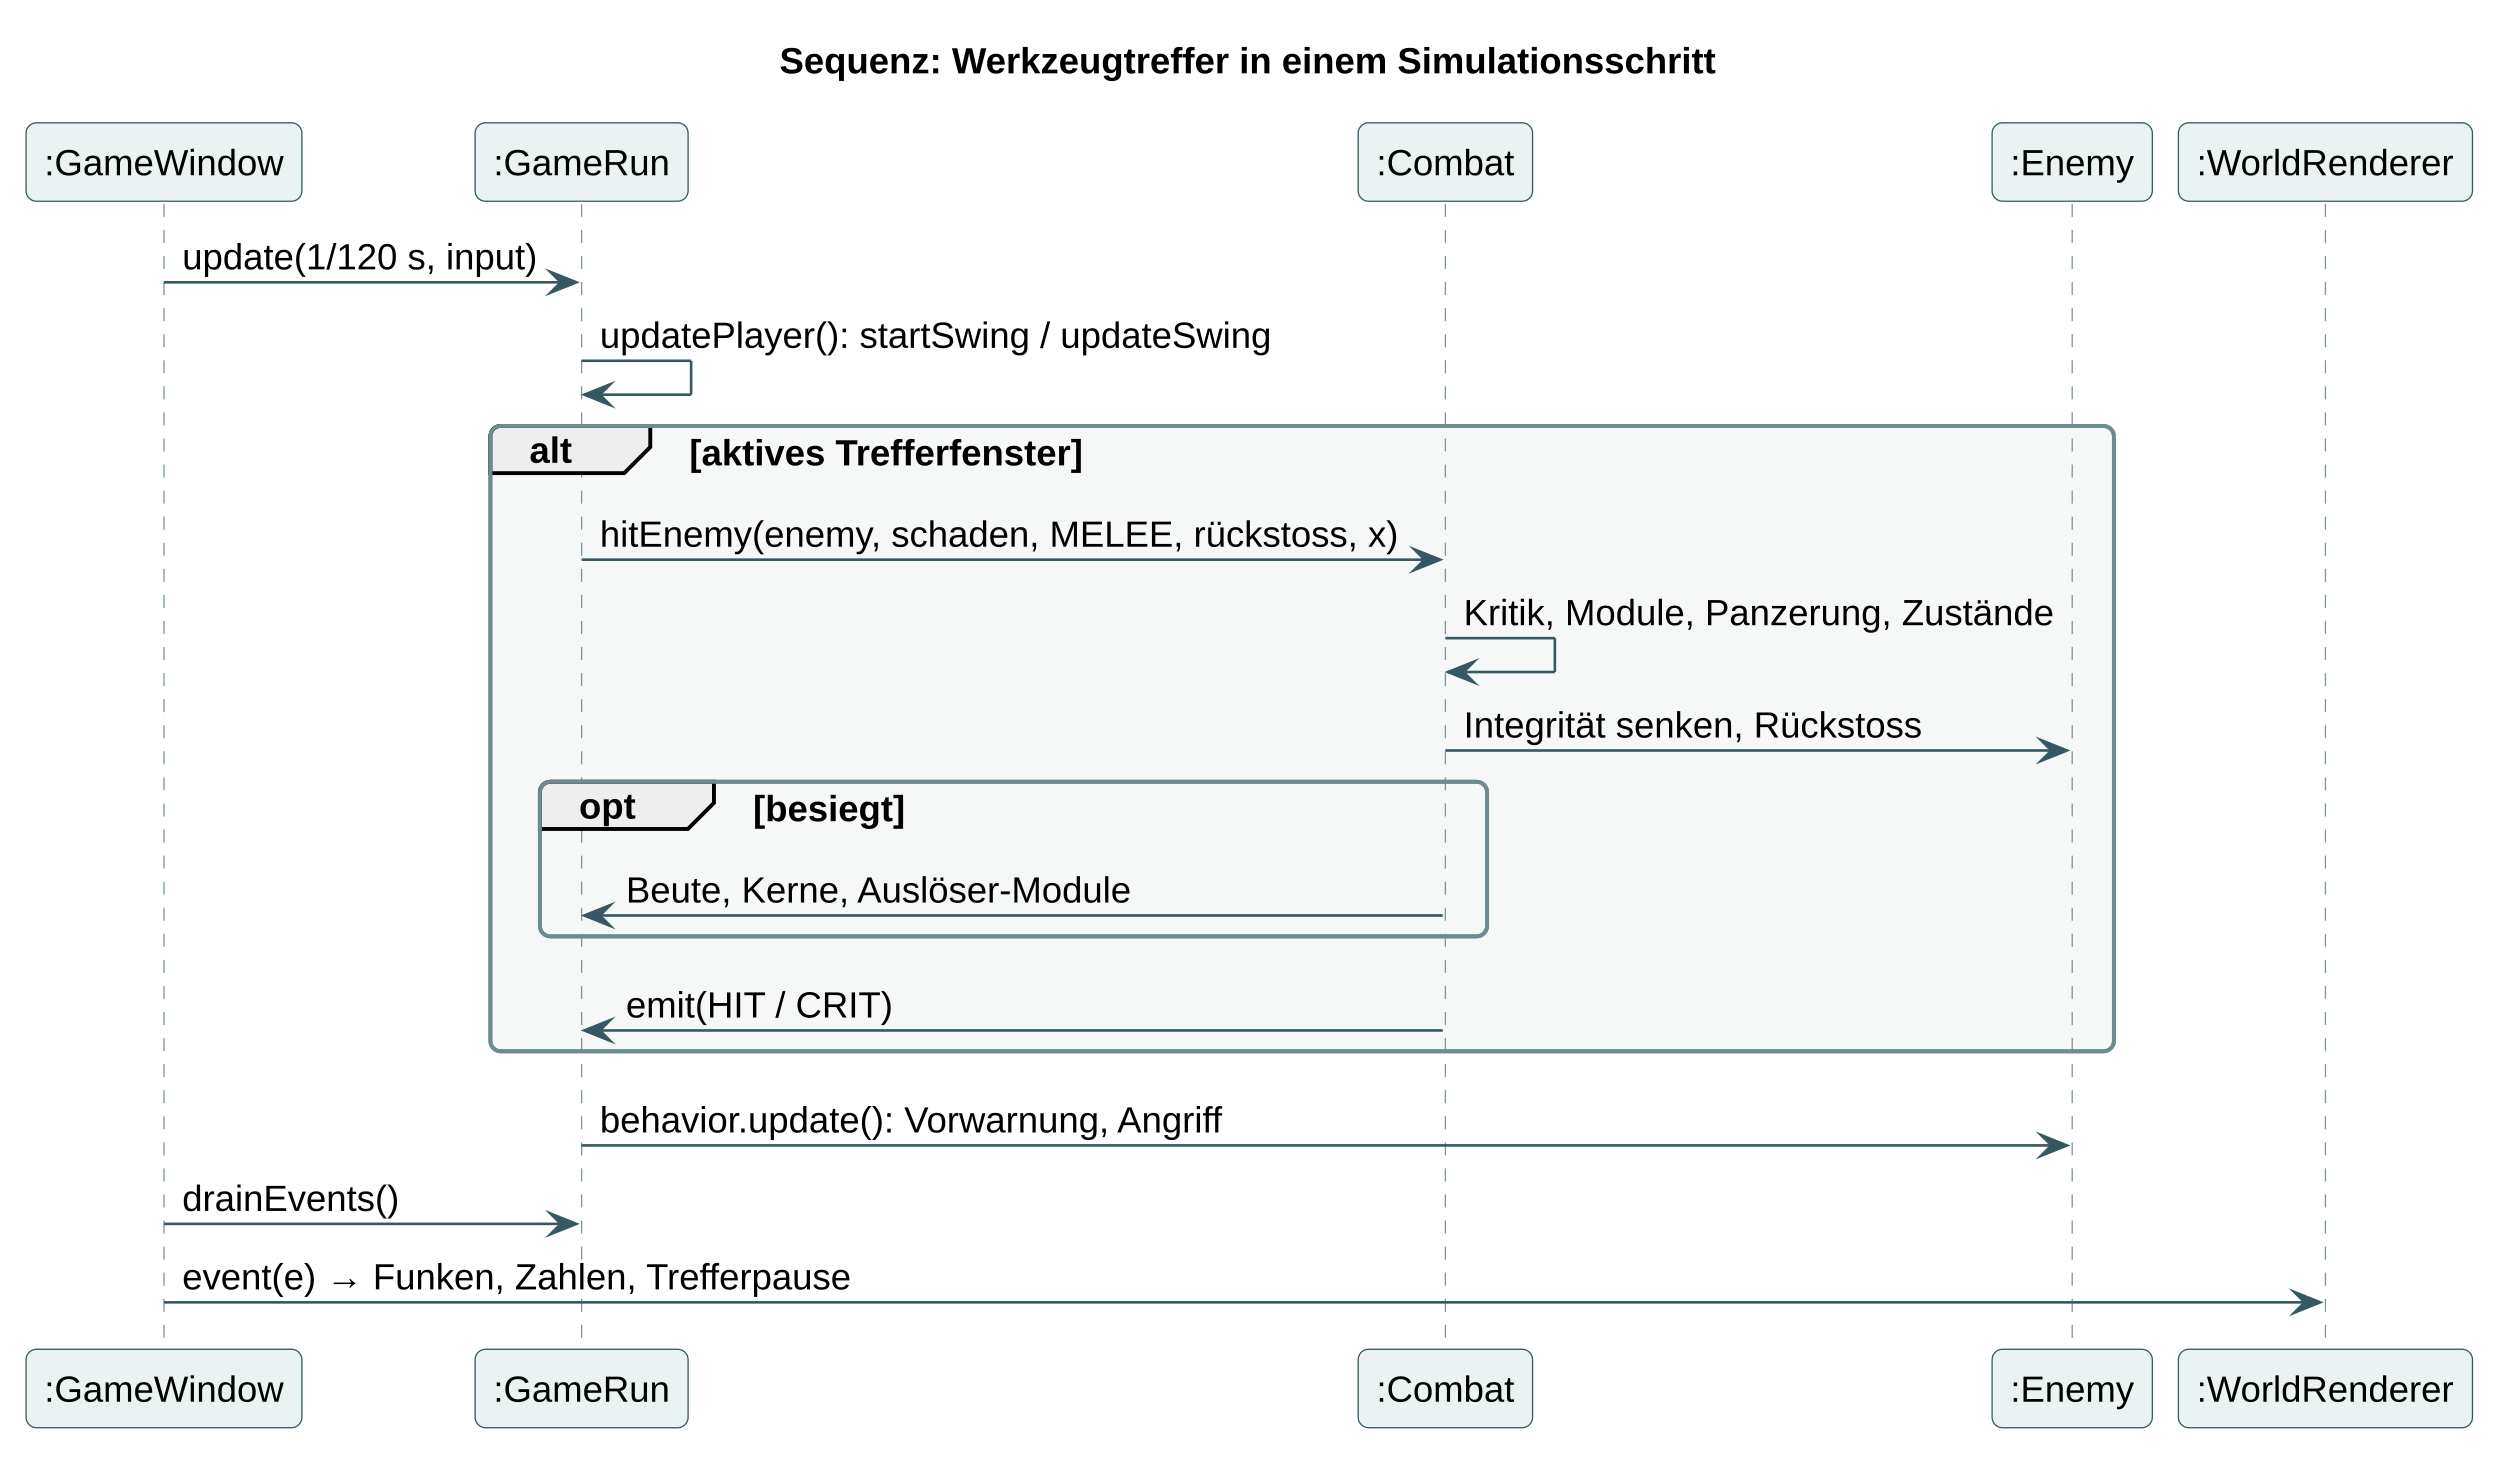
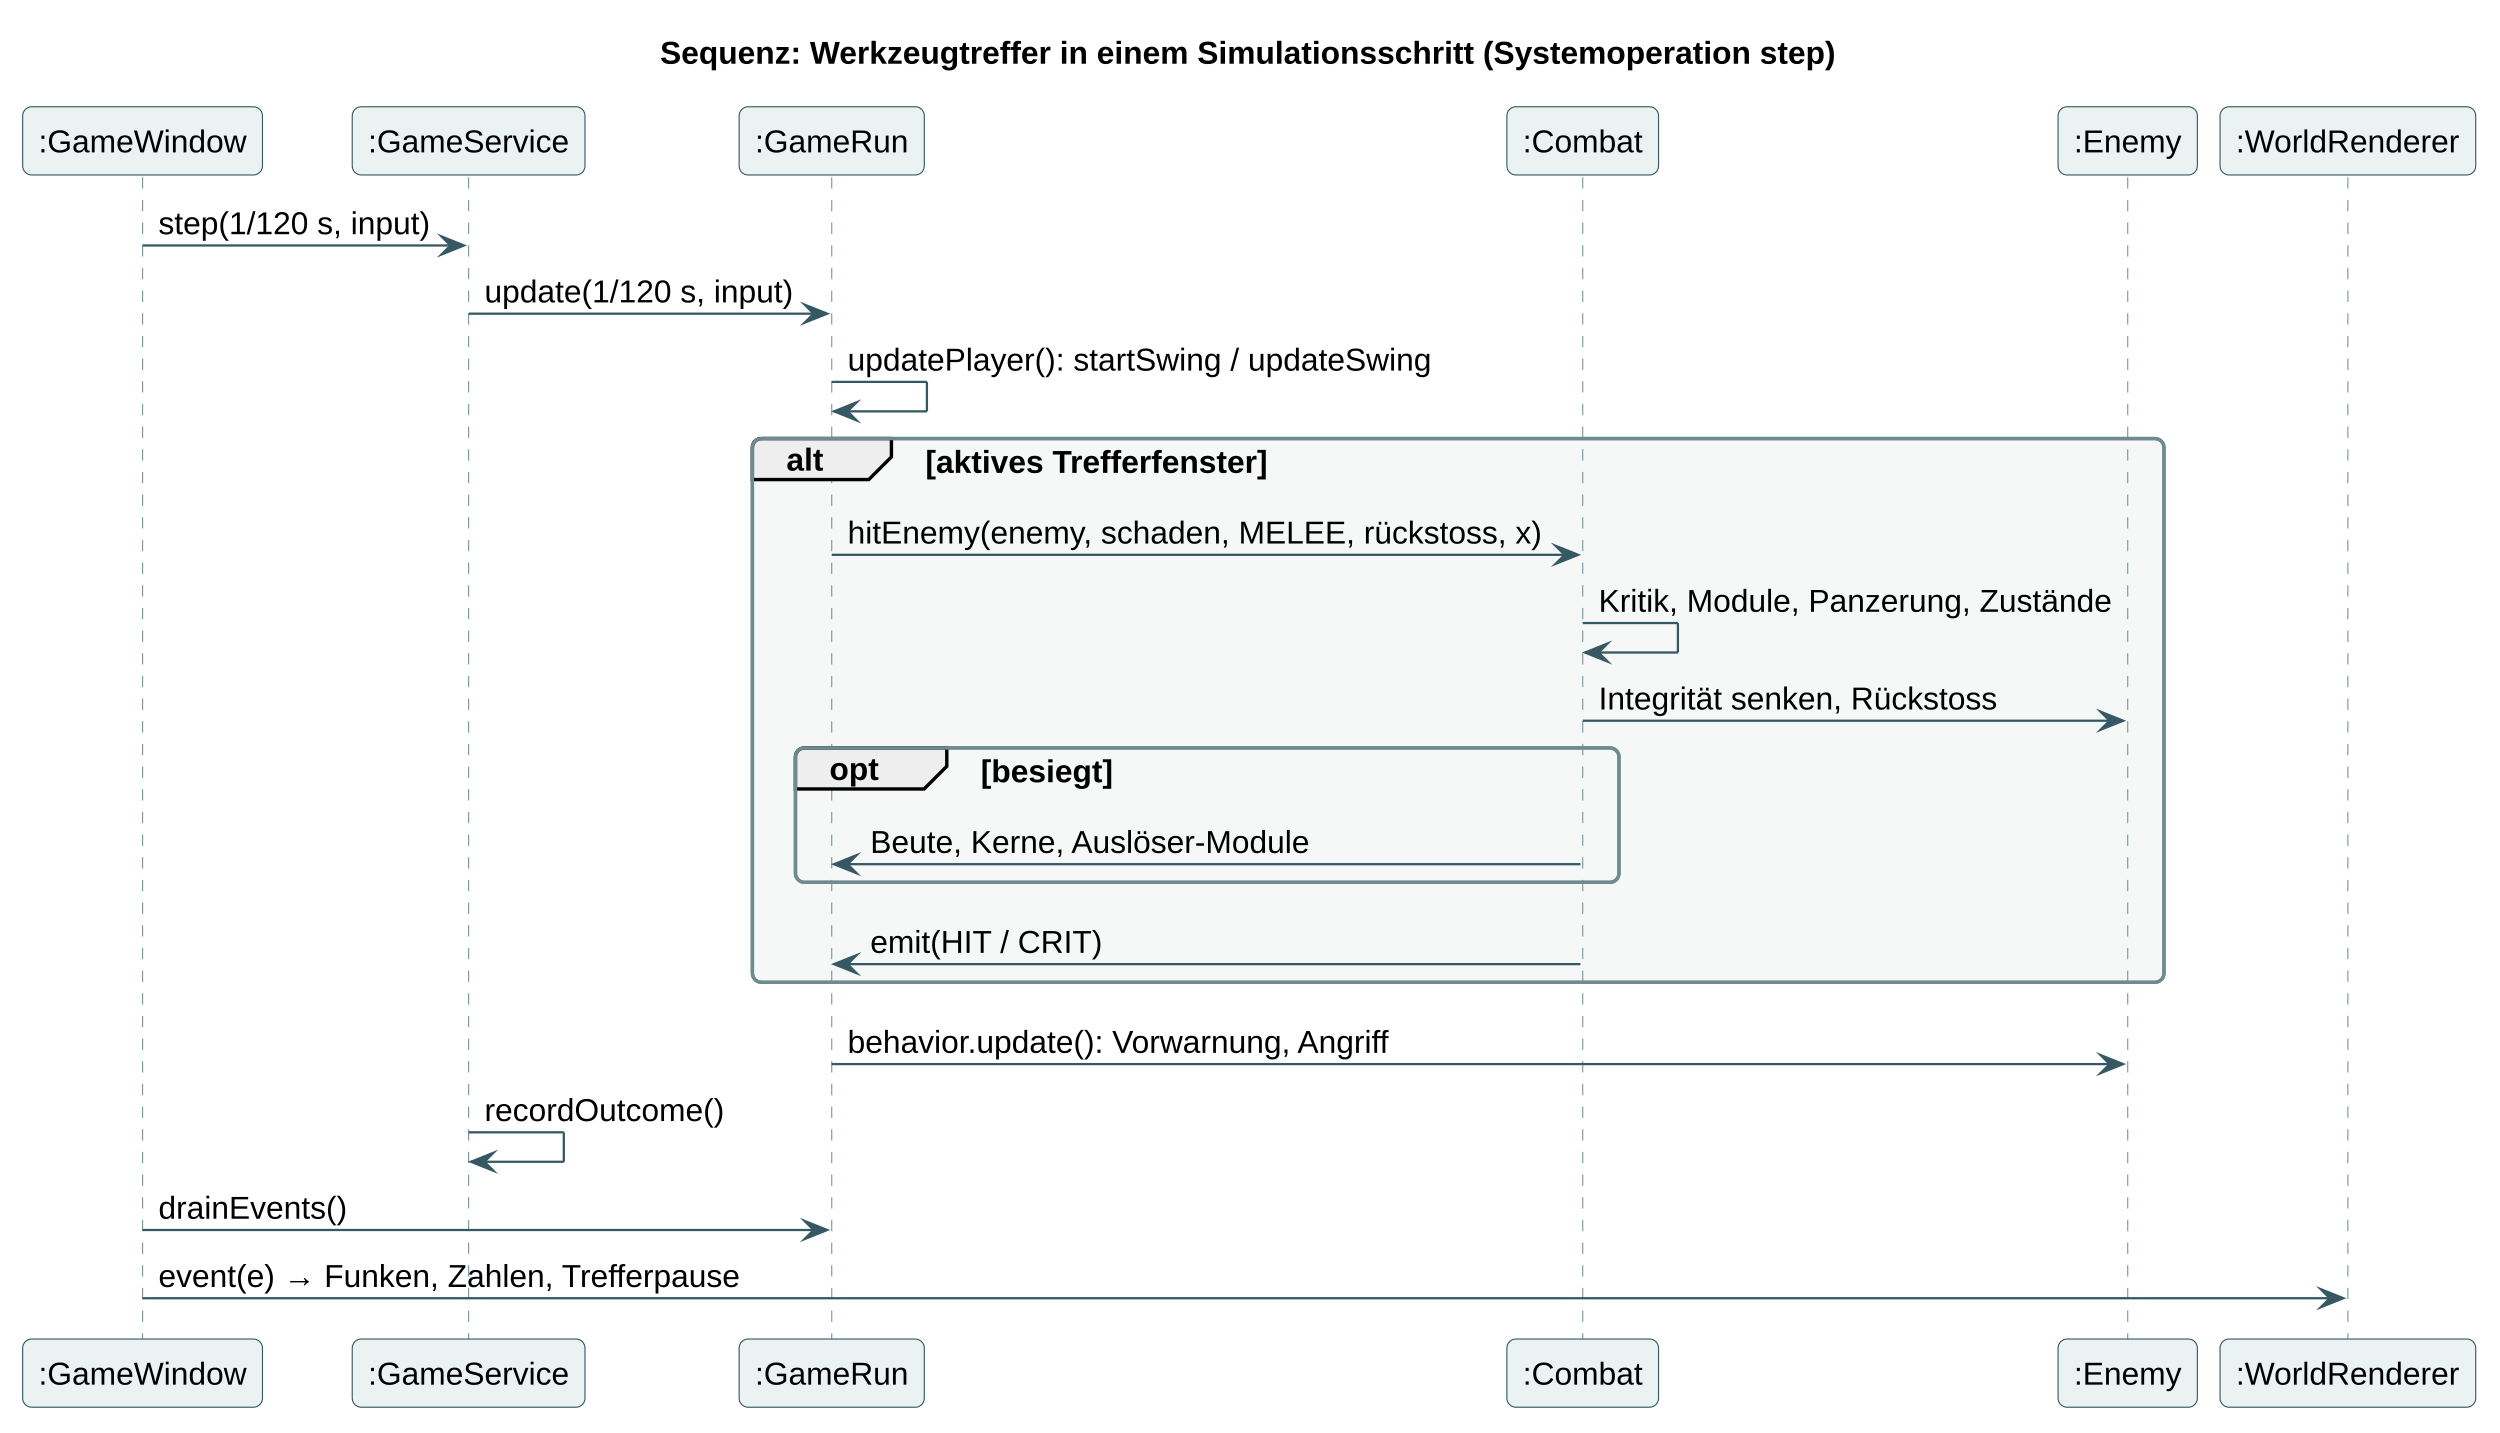
- <svg xmlns="http://www.w3.org/2000/svg" version="1.1" data-diagram-type="SEQUENCE" style="width:959px;height:559px;background:#FFFFFF;" width="959px" height="559px" viewBox="0 0 959 559" zoomAndPan="magnify" preserveAspectRatio="none" contentStyleType="text/css">
+ <svg xmlns="http://www.w3.org/2000/svg" version="1.1" data-diagram-type="SEQUENCE" style="width:1103px;height:632px;background:#FFFFFF;" width="1103px" height="632px" viewBox="0 0 1103 632" zoomAndPan="magnify" preserveAspectRatio="none" contentStyleType="text/css">
  <defs />
  <g font-family="sans-serif" lengthAdjust="spacing">
    <g class="title" data-source-line="19">
-       <text x="299.023" y="28.132" fill="#000" font-size="14" textLength="359.399" font-weight="700" font-family="Arial">Sequenz: Werkzeugtreffer in einem Simulationsschritt</text>
+       <text x="291.209" y="28.132" fill="#000" font-size="14" textLength="518.875" font-weight="700" font-family="Arial">Sequenz: Werkzeugtreffer in einem Simulationsschritt (Systemoperation step)</text>
    </g>
-     <rect x="188.109" y="163.395" width="622.791" height="239.888" fill="#F5F8F7" style="stroke:#F5F8F7;stroke-width:1;" rx="4" ry="4" />
-     <rect x="188.109" y="163.395" width="622.791" height="239.888" fill="none" style="stroke:#6E8B91;stroke-width:1.5;" rx="4" ry="4" />
-     <rect x="207.109" y="299.888" width="363.337" height="59.296" fill="#F5F8F7" style="stroke:#F5F8F7;stroke-width:1;" rx="4" ry="4" />
-     <rect x="207.109" y="299.888" width="363.337" height="59.296" fill="none" style="stroke:#6E8B91;stroke-width:1.5;" rx="4" ry="4" />
+     <rect x="331.957" y="193.493" width="622.791" height="239.888" fill="#F5F8F7" style="stroke:#F5F8F7;stroke-width:1;" rx="4" ry="4" />
+     <rect x="331.957" y="193.493" width="622.791" height="239.888" fill="none" style="stroke:#6E8B91;stroke-width:1.5;" rx="4" ry="4" />
+     <rect x="350.957" y="329.986" width="363.337" height="59.296" fill="#F5F8F7" style="stroke:#F5F8F7;stroke-width:1;" rx="4" ry="4" />
+     <rect x="350.957" y="329.986" width="363.337" height="59.296" fill="none" style="stroke:#6E8B91;stroke-width:1.5;" rx="4" ry="4" />
    <g>
-       <rect x="59.403" y="78.197" width="8" height="439.381" fill="#000" fill-opacity="0" />
-       <line x1="62.903" y1="78.197" x2="62.903" y2="517.578" style="stroke:#7A979C;stroke-width:0.5;stroke-dasharray:5,5;" />
+       <rect x="59.403" y="78.197" width="8" height="512.578" fill="#000" fill-opacity="0" />
+       <line x1="62.903" y1="78.197" x2="62.903" y2="590.775" style="stroke:#7A979C;stroke-width:0.5;stroke-dasharray:5,5;" />
    </g>
    <g>
-       <rect x="219.609" y="78.197" width="8" height="439.381" fill="#000" fill-opacity="0" />
-       <line x1="223.109" y1="78.197" x2="223.109" y2="517.578" style="stroke:#7A979C;stroke-width:0.5;stroke-dasharray:5,5;" />
+       <rect x="203.251" y="78.197" width="8" height="512.578" fill="#000" fill-opacity="0" />
+       <line x1="206.751" y1="78.197" x2="206.751" y2="590.775" style="stroke:#7A979C;stroke-width:0.5;stroke-dasharray:5,5;" />
    </g>
    <g>
-       <rect x="550.946" y="78.197" width="8" height="439.381" fill="#000" fill-opacity="0" />
-       <line x1="554.446" y1="78.197" x2="554.446" y2="517.578" style="stroke:#7A979C;stroke-width:0.5;stroke-dasharray:5,5;" />
+       <rect x="363.457" y="78.197" width="8" height="512.578" fill="#000" fill-opacity="0" />
+       <line x1="366.957" y1="78.197" x2="366.957" y2="590.775" style="stroke:#7A979C;stroke-width:0.5;stroke-dasharray:5,5;" />
    </g>
    <g>
-       <rect x="791.4" y="78.197" width="8" height="439.381" fill="#000" fill-opacity="0" />
-       <line x1="794.9" y1="78.197" x2="794.9" y2="517.578" style="stroke:#7A979C;stroke-width:0.5;stroke-dasharray:5,5;" />
+       <rect x="694.794" y="78.197" width="8" height="512.578" fill="#000" fill-opacity="0" />
+       <line x1="698.294" y1="78.197" x2="698.294" y2="590.775" style="stroke:#7A979C;stroke-width:0.5;stroke-dasharray:5,5;" />
    </g>
    <g>
-       <rect x="888.538" y="78.197" width="8" height="439.381" fill="#000" fill-opacity="0" />
-       <line x1="892.038" y1="78.197" x2="892.038" y2="517.578" style="stroke:#7A979C;stroke-width:0.5;stroke-dasharray:5,5;" />
+       <rect x="935.248" y="78.197" width="8" height="512.578" fill="#000" fill-opacity="0" />
+       <line x1="938.748" y1="78.197" x2="938.748" y2="590.775" style="stroke:#7A979C;stroke-width:0.5;stroke-dasharray:5,5;" />
+     </g>
+     <g>
+       <rect x="1032.386" y="78.197" width="8" height="512.578" fill="#000" fill-opacity="0" />
+       <line x1="1035.886" y1="78.197" x2="1035.886" y2="590.775" style="stroke:#7A979C;stroke-width:0.5;stroke-dasharray:5,5;" />
    </g>
    <rect x="10" y="47.099" width="105.807" height="30.099" fill="#EAF3F2" style="stroke:#355863;stroke-width:0.5;" rx="4" ry="4" />
    <text x="17" y="67.23" fill="#000" font-size="14" textLength="91.807" font-family="Arial">:GameWindow</text>
-     <rect x="182.261" y="47.099" width="81.696" height="30.099" fill="#EAF3F2" style="stroke:#355863;stroke-width:0.5;" rx="4" ry="4" />
-     <text x="189.261" y="67.23" fill="#000" font-size="14" textLength="67.696" font-family="Arial">:GameRun</text>
-     <rect x="520.991" y="47.099" width="66.91" height="30.099" fill="#EAF3F2" style="stroke:#355863;stroke-width:0.5;" rx="4" ry="4" />
-     <text x="527.991" y="67.23" fill="#000" font-size="14" textLength="52.91" font-family="Arial">:Combat</text>
-     <rect x="764.169" y="47.099" width="61.462" height="30.099" fill="#EAF3F2" style="stroke:#355863;stroke-width:0.5;" rx="4" ry="4" />
-     <text x="771.169" y="67.23" fill="#000" font-size="14" textLength="47.462" font-family="Arial">:Enemy</text>
-     <rect x="835.631" y="47.099" width="112.813" height="30.099" fill="#EAF3F2" style="stroke:#355863;stroke-width:0.5;" rx="4" ry="4" />
-     <text x="842.631" y="67.23" fill="#000" font-size="14" textLength="98.813" font-family="Arial">:WorldRenderer</text>
-     <rect x="10" y="517.578" width="105.807" height="30.099" fill="#EAF3F2" style="stroke:#355863;stroke-width:0.5;" rx="4" ry="4" />
-     <text x="17" y="537.71" fill="#000" font-size="14" textLength="91.807" font-family="Arial">:GameWindow</text>
-     <rect x="182.261" y="517.578" width="81.696" height="30.099" fill="#EAF3F2" style="stroke:#355863;stroke-width:0.5;" rx="4" ry="4" />
-     <text x="189.261" y="537.71" fill="#000" font-size="14" textLength="67.696" font-family="Arial">:GameRun</text>
-     <rect x="520.991" y="517.578" width="66.91" height="30.099" fill="#EAF3F2" style="stroke:#355863;stroke-width:0.5;" rx="4" ry="4" />
-     <text x="527.991" y="537.71" fill="#000" font-size="14" textLength="52.91" font-family="Arial">:Combat</text>
-     <rect x="764.169" y="517.578" width="61.462" height="30.099" fill="#EAF3F2" style="stroke:#355863;stroke-width:0.5;" rx="4" ry="4" />
-     <text x="771.169" y="537.71" fill="#000" font-size="14" textLength="47.462" font-family="Arial">:Enemy</text>
-     <rect x="835.631" y="517.578" width="112.813" height="30.099" fill="#EAF3F2" style="stroke:#355863;stroke-width:0.5;" rx="4" ry="4" />
-     <text x="842.631" y="537.71" fill="#000" font-size="14" textLength="98.813" font-family="Arial">:WorldRenderer</text>
-     <polygon points="211.109,104.296,221.109,108.296,211.109,112.296,215.109,108.296" fill="#355863" style="stroke:#355863;stroke-width:1;stroke-linejoin:miter;stroke-miterlimit:10;" />
-     <line x1="62.903" y1="108.296" x2="217.109" y2="108.296" style="stroke:#355863;stroke-width:1;" />
-     <text x="69.903" y="103.329" fill="#000" font-size="14" textLength="136.206" font-family="Arial">update(1/120 s, input)</text>
-     <line x1="223.109" y1="138.395" x2="265.109" y2="138.395" style="stroke:#355863;stroke-width:1;" />
-     <line x1="265.109" y1="138.395" x2="265.109" y2="151.395" style="stroke:#355863;stroke-width:1;" />
-     <line x1="224.109" y1="151.395" x2="265.109" y2="151.395" style="stroke:#355863;stroke-width:1;" />
-     <polygon points="234.109,147.395,224.109,151.395,234.109,155.395,230.109,151.395" fill="#355863" style="stroke:#355863;stroke-width:1;stroke-linejoin:miter;stroke-miterlimit:10;" />
-     <text x="230.109" y="133.428" fill="#000" font-size="14" textLength="257.585" font-family="Arial">updatePlayer(): startSwing / updateSwing</text>
-     <path d="M192.109,163.395 L249.447,163.395 L249.447,171.493 L239.447,181.493 L188.109,181.493 L188.109,167.395 A4,4 0 0 1 192.109,163.395" style="stroke:#000;stroke-width:1.5;" fill="#EEE" />
-     <rect x="188.109" y="163.395" width="622.791" height="239.888" fill="none" style="stroke:#6E8B91;stroke-width:1.5;" rx="4" ry="4" />
-     <text x="203.109" y="177.526" fill="#000" font-size="14" textLength="16.338" font-weight="700" font-family="Arial">alt</text>
-     <text x="264.447" y="178.526" fill="#000" font-size="14" textLength="151.724" font-weight="700" font-family="Arial">[aktives Trefferfenster]</text>
-     <polygon points="542.446,210.69,552.446,214.69,542.446,218.69,546.446,214.69" fill="#355863" style="stroke:#355863;stroke-width:1;stroke-linejoin:miter;stroke-miterlimit:10;" />
-     <line x1="223.109" y1="214.69" x2="548.446" y2="214.69" style="stroke:#355863;stroke-width:1;" />
-     <text x="230.109" y="209.724" fill="#000" font-size="14" textLength="307.337" font-family="Arial">hitEnemy(enemy, schaden, MELEE, rückstoss, x)</text>
-     <line x1="554.446" y1="244.789" x2="596.446" y2="244.789" style="stroke:#355863;stroke-width:1;" />
-     <line x1="596.446" y1="244.789" x2="596.446" y2="257.789" style="stroke:#355863;stroke-width:1;" />
-     <line x1="555.446" y1="257.789" x2="596.446" y2="257.789" style="stroke:#355863;stroke-width:1;" />
-     <polygon points="565.446,253.789,555.446,257.789,565.446,261.789,561.446,257.789" fill="#355863" style="stroke:#355863;stroke-width:1;stroke-linejoin:miter;stroke-miterlimit:10;" />
-     <text x="561.446" y="239.822" fill="#000" font-size="14" textLength="226.454" font-family="Arial">Kritik, Module, Panzerung, Zustände</text>
-     <polygon points="782.9,283.888,792.9,287.888,782.9,291.888,786.9,287.888" fill="#355863" style="stroke:#355863;stroke-width:1;stroke-linejoin:miter;stroke-miterlimit:10;" />
-     <line x1="554.446" y1="287.888" x2="788.9" y2="287.888" style="stroke:#355863;stroke-width:1;" />
-     <text x="561.446" y="282.921" fill="#000" font-size="14" textLength="175.861" font-family="Arial">Integrität senken, Rückstoss</text>
-     <path d="M211.109,299.888 L273.875,299.888 L273.875,307.986 L263.875,317.986 L207.109,317.986 L207.109,303.888 A4,4 0 0 1 211.109,299.888" style="stroke:#000;stroke-width:1.5;" fill="#EEE" />
-     <rect x="207.109" y="299.888" width="363.337" height="59.296" fill="none" style="stroke:#6E8B91;stroke-width:1.5;" rx="4" ry="4" />
-     <text x="222.109" y="314.02" fill="#000" font-size="14" textLength="21.766" font-weight="700" font-family="Arial">opt</text>
-     <text x="288.875" y="315.02" fill="#000" font-size="14" textLength="58.338" font-weight="700" font-family="Arial">[besiegt]</text>
-     <polygon points="234.109,347.184,224.109,351.184,234.109,355.184,230.109,351.184" fill="#355863" style="stroke:#355863;stroke-width:1;stroke-linejoin:miter;stroke-miterlimit:10;" />
-     <line x1="228.109" y1="351.184" x2="553.446" y2="351.184" style="stroke:#355863;stroke-width:1;" />
-     <text x="240.109" y="346.217" fill="#000" font-size="14" textLength="194.551" font-family="Arial">Beute, Kerne, Auslöser-Module</text>
-     <polygon points="234.109,391.282,224.109,395.282,234.109,399.282,230.109,395.282" fill="#355863" style="stroke:#355863;stroke-width:1;stroke-linejoin:miter;stroke-miterlimit:10;" />
-     <line x1="228.109" y1="395.282" x2="553.446" y2="395.282" style="stroke:#355863;stroke-width:1;" />
-     <text x="240.109" y="390.315" fill="#000" font-size="14" textLength="102.655" font-family="Arial">emit(HIT / CRIT)</text>
-     <polygon points="782.9,435.381,792.9,439.381,782.9,443.381,786.9,439.381" fill="#355863" style="stroke:#355863;stroke-width:1;stroke-linejoin:miter;stroke-miterlimit:10;" />
-     <line x1="223.109" y1="439.381" x2="788.9" y2="439.381" style="stroke:#355863;stroke-width:1;" />
-     <text x="230.109" y="434.414" fill="#000" font-size="14" textLength="241.247" font-family="Arial">behavior.update(): Vorwarnung, Angriff</text>
-     <polygon points="211.109,465.479,221.109,469.479,211.109,473.479,215.109,469.479" fill="#355863" style="stroke:#355863;stroke-width:1;stroke-linejoin:miter;stroke-miterlimit:10;" />
-     <line x1="62.903" y1="469.479" x2="217.109" y2="469.479" style="stroke:#355863;stroke-width:1;" />
-     <text x="69.903" y="464.513" fill="#000" font-size="14" textLength="83.255" font-family="Arial">drainEvents()</text>
-     <polygon points="880.038,495.578,890.038,499.578,880.038,503.578,884.038,499.578" fill="#355863" style="stroke:#355863;stroke-width:1;stroke-linejoin:miter;stroke-miterlimit:10;" />
-     <line x1="62.903" y1="499.578" x2="886.038" y2="499.578" style="stroke:#355863;stroke-width:1;" />
-     <text x="69.903" y="494.611" fill="#000" font-size="14" textLength="257.571" font-family="Arial">event(e) → Funken, Zahlen, Trefferpause</text>
+     <rect x="155.403" y="47.099" width="102.696" height="30.099" fill="#EAF3F2" style="stroke:#355863;stroke-width:0.5;" rx="4" ry="4" />
+     <text x="162.403" y="67.23" fill="#000" font-size="14" textLength="88.696" font-family="Arial">:GameService</text>
+     <rect x="326.109" y="47.099" width="81.696" height="30.099" fill="#EAF3F2" style="stroke:#355863;stroke-width:0.5;" rx="4" ry="4" />
+     <text x="333.109" y="67.23" fill="#000" font-size="14" textLength="67.696" font-family="Arial">:GameRun</text>
+     <rect x="664.839" y="47.099" width="66.91" height="30.099" fill="#EAF3F2" style="stroke:#355863;stroke-width:0.5;" rx="4" ry="4" />
+     <text x="671.839" y="67.23" fill="#000" font-size="14" textLength="52.91" font-family="Arial">:Combat</text>
+     <rect x="908.017" y="47.099" width="61.462" height="30.099" fill="#EAF3F2" style="stroke:#355863;stroke-width:0.5;" rx="4" ry="4" />
+     <text x="915.017" y="67.23" fill="#000" font-size="14" textLength="47.462" font-family="Arial">:Enemy</text>
+     <rect x="979.479" y="47.099" width="112.813" height="30.099" fill="#EAF3F2" style="stroke:#355863;stroke-width:0.5;" rx="4" ry="4" />
+     <text x="986.479" y="67.23" fill="#000" font-size="14" textLength="98.813" font-family="Arial">:WorldRenderer</text>
+     <rect x="10" y="590.775" width="105.807" height="30.099" fill="#EAF3F2" style="stroke:#355863;stroke-width:0.5;" rx="4" ry="4" />
+     <text x="17" y="610.907" fill="#000" font-size="14" textLength="91.807" font-family="Arial">:GameWindow</text>
+     <rect x="155.403" y="590.775" width="102.696" height="30.099" fill="#EAF3F2" style="stroke:#355863;stroke-width:0.5;" rx="4" ry="4" />
+     <text x="162.403" y="610.907" fill="#000" font-size="14" textLength="88.696" font-family="Arial">:GameService</text>
+     <rect x="326.109" y="590.775" width="81.696" height="30.099" fill="#EAF3F2" style="stroke:#355863;stroke-width:0.5;" rx="4" ry="4" />
+     <text x="333.109" y="610.907" fill="#000" font-size="14" textLength="67.696" font-family="Arial">:GameRun</text>
+     <rect x="664.839" y="590.775" width="66.91" height="30.099" fill="#EAF3F2" style="stroke:#355863;stroke-width:0.5;" rx="4" ry="4" />
+     <text x="671.839" y="610.907" fill="#000" font-size="14" textLength="52.91" font-family="Arial">:Combat</text>
+     <rect x="908.017" y="590.775" width="61.462" height="30.099" fill="#EAF3F2" style="stroke:#355863;stroke-width:0.5;" rx="4" ry="4" />
+     <text x="915.017" y="610.907" fill="#000" font-size="14" textLength="47.462" font-family="Arial">:Enemy</text>
+     <rect x="979.479" y="590.775" width="112.813" height="30.099" fill="#EAF3F2" style="stroke:#355863;stroke-width:0.5;" rx="4" ry="4" />
+     <text x="986.479" y="610.907" fill="#000" font-size="14" textLength="98.813" font-family="Arial">:WorldRenderer</text>
+     <polygon points="194.751,104.296,204.751,108.296,194.751,112.296,198.751,108.296" fill="#355863" style="stroke:#355863;stroke-width:1;stroke-linejoin:miter;stroke-miterlimit:10;" />
+     <line x1="62.903" y1="108.296" x2="200.751" y2="108.296" style="stroke:#355863;stroke-width:1;" />
+     <text x="69.903" y="103.329" fill="#000" font-size="14" textLength="119.848" font-family="Arial">step(1/120 s, input)</text>
+     <polygon points="354.957,134.395,364.957,138.395,354.957,142.395,358.957,138.395" fill="#355863" style="stroke:#355863;stroke-width:1;stroke-linejoin:miter;stroke-miterlimit:10;" />
+     <line x1="206.751" y1="138.395" x2="360.957" y2="138.395" style="stroke:#355863;stroke-width:1;" />
+     <text x="213.751" y="133.428" fill="#000" font-size="14" textLength="136.206" font-family="Arial">update(1/120 s, input)</text>
+     <line x1="366.957" y1="168.493" x2="408.957" y2="168.493" style="stroke:#355863;stroke-width:1;" />
+     <line x1="408.957" y1="168.493" x2="408.957" y2="181.493" style="stroke:#355863;stroke-width:1;" />
+     <line x1="367.957" y1="181.493" x2="408.957" y2="181.493" style="stroke:#355863;stroke-width:1;" />
+     <polygon points="377.957,177.493,367.957,181.493,377.957,185.493,373.957,181.493" fill="#355863" style="stroke:#355863;stroke-width:1;stroke-linejoin:miter;stroke-miterlimit:10;" />
+     <text x="373.957" y="163.526" fill="#000" font-size="14" textLength="257.585" font-family="Arial">updatePlayer(): startSwing / updateSwing</text>
+     <path d="M335.957,193.493 L393.295,193.493 L393.295,201.592 L383.295,211.592 L331.957,211.592 L331.957,197.493 A4,4 0 0 1 335.957,193.493" style="stroke:#000;stroke-width:1.5;" fill="#EEE" />
+     <rect x="331.957" y="193.493" width="622.791" height="239.888" fill="none" style="stroke:#6E8B91;stroke-width:1.5;" rx="4" ry="4" />
+     <text x="346.957" y="207.625" fill="#000" font-size="14" textLength="16.338" font-weight="700" font-family="Arial">alt</text>
+     <text x="408.295" y="208.625" fill="#000" font-size="14" textLength="151.724" font-weight="700" font-family="Arial">[aktives Trefferfenster]</text>
+     <polygon points="686.294,240.789,696.294,244.789,686.294,248.789,690.294,244.789" fill="#355863" style="stroke:#355863;stroke-width:1;stroke-linejoin:miter;stroke-miterlimit:10;" />
+     <line x1="366.957" y1="244.789" x2="692.294" y2="244.789" style="stroke:#355863;stroke-width:1;" />
+     <text x="373.957" y="239.822" fill="#000" font-size="14" textLength="307.337" font-family="Arial">hitEnemy(enemy, schaden, MELEE, rückstoss, x)</text>
+     <line x1="698.294" y1="274.888" x2="740.294" y2="274.888" style="stroke:#355863;stroke-width:1;" />
+     <line x1="740.294" y1="274.888" x2="740.294" y2="287.888" style="stroke:#355863;stroke-width:1;" />
+     <line x1="699.294" y1="287.888" x2="740.294" y2="287.888" style="stroke:#355863;stroke-width:1;" />
+     <polygon points="709.294,283.888,699.294,287.888,709.294,291.888,705.294,287.888" fill="#355863" style="stroke:#355863;stroke-width:1;stroke-linejoin:miter;stroke-miterlimit:10;" />
+     <text x="705.294" y="269.921" fill="#000" font-size="14" textLength="226.454" font-family="Arial">Kritik, Module, Panzerung, Zustände</text>
+     <polygon points="926.748,313.986,936.748,317.986,926.748,321.986,930.748,317.986" fill="#355863" style="stroke:#355863;stroke-width:1;stroke-linejoin:miter;stroke-miterlimit:10;" />
+     <line x1="698.294" y1="317.986" x2="932.748" y2="317.986" style="stroke:#355863;stroke-width:1;" />
+     <text x="705.294" y="313.02" fill="#000" font-size="14" textLength="175.861" font-family="Arial">Integrität senken, Rückstoss</text>
+     <path d="M354.957,329.986 L417.723,329.986 L417.723,338.085 L407.723,348.085 L350.957,348.085 L350.957,333.986 A4,4 0 0 1 354.957,329.986" style="stroke:#000;stroke-width:1.5;" fill="#EEE" />
+     <rect x="350.957" y="329.986" width="363.337" height="59.296" fill="none" style="stroke:#6E8B91;stroke-width:1.5;" rx="4" ry="4" />
+     <text x="365.957" y="344.118" fill="#000" font-size="14" textLength="21.766" font-weight="700" font-family="Arial">opt</text>
+     <text x="432.723" y="345.118" fill="#000" font-size="14" textLength="58.338" font-weight="700" font-family="Arial">[besiegt]</text>
+     <polygon points="377.957,377.282,367.957,381.282,377.957,385.282,373.957,381.282" fill="#355863" style="stroke:#355863;stroke-width:1;stroke-linejoin:miter;stroke-miterlimit:10;" />
+     <line x1="371.957" y1="381.282" x2="697.294" y2="381.282" style="stroke:#355863;stroke-width:1;" />
+     <text x="383.957" y="376.315" fill="#000" font-size="14" textLength="194.551" font-family="Arial">Beute, Kerne, Auslöser-Module</text>
+     <polygon points="377.957,421.381,367.957,425.381,377.957,429.381,373.957,425.381" fill="#355863" style="stroke:#355863;stroke-width:1;stroke-linejoin:miter;stroke-miterlimit:10;" />
+     <line x1="371.957" y1="425.381" x2="697.294" y2="425.381" style="stroke:#355863;stroke-width:1;" />
+     <text x="383.957" y="420.414" fill="#000" font-size="14" textLength="102.655" font-family="Arial">emit(HIT / CRIT)</text>
+     <polygon points="926.748,465.479,936.748,469.479,926.748,473.479,930.748,469.479" fill="#355863" style="stroke:#355863;stroke-width:1;stroke-linejoin:miter;stroke-miterlimit:10;" />
+     <line x1="366.957" y1="469.479" x2="932.748" y2="469.479" style="stroke:#355863;stroke-width:1;" />
+     <text x="373.957" y="464.513" fill="#000" font-size="14" textLength="241.247" font-family="Arial">behavior.update(): Vorwarnung, Angriff</text>
+     <line x1="206.751" y1="499.578" x2="248.751" y2="499.578" style="stroke:#355863;stroke-width:1;" />
+     <line x1="248.751" y1="499.578" x2="248.751" y2="512.578" style="stroke:#355863;stroke-width:1;" />
+     <line x1="207.751" y1="512.578" x2="248.751" y2="512.578" style="stroke:#355863;stroke-width:1;" />
+     <polygon points="217.751,508.578,207.751,512.578,217.751,516.578,213.751,512.578" fill="#355863" style="stroke:#355863;stroke-width:1;stroke-linejoin:miter;stroke-miterlimit:10;" />
+     <text x="213.751" y="494.611" fill="#000" font-size="14" textLength="105.807" font-family="Arial">recordOutcome()</text>
+     <polygon points="354.957,538.677,364.957,542.677,354.957,546.677,358.957,542.677" fill="#355863" style="stroke:#355863;stroke-width:1;stroke-linejoin:miter;stroke-miterlimit:10;" />
+     <line x1="62.903" y1="542.677" x2="360.957" y2="542.677" style="stroke:#355863;stroke-width:1;" />
+     <text x="69.903" y="537.71" fill="#000" font-size="14" textLength="83.255" font-family="Arial">drainEvents()</text>
+     <polygon points="1023.886,568.775,1033.886,572.775,1023.886,576.775,1027.886,572.775" fill="#355863" style="stroke:#355863;stroke-width:1;stroke-linejoin:miter;stroke-miterlimit:10;" />
+     <line x1="62.903" y1="572.775" x2="1029.886" y2="572.775" style="stroke:#355863;stroke-width:1;" />
+     <text x="69.903" y="567.809" fill="#000" font-size="14" textLength="257.571" font-family="Arial">event(e) → Funken, Zahlen, Trefferpause</text>
  </g>
</svg>
